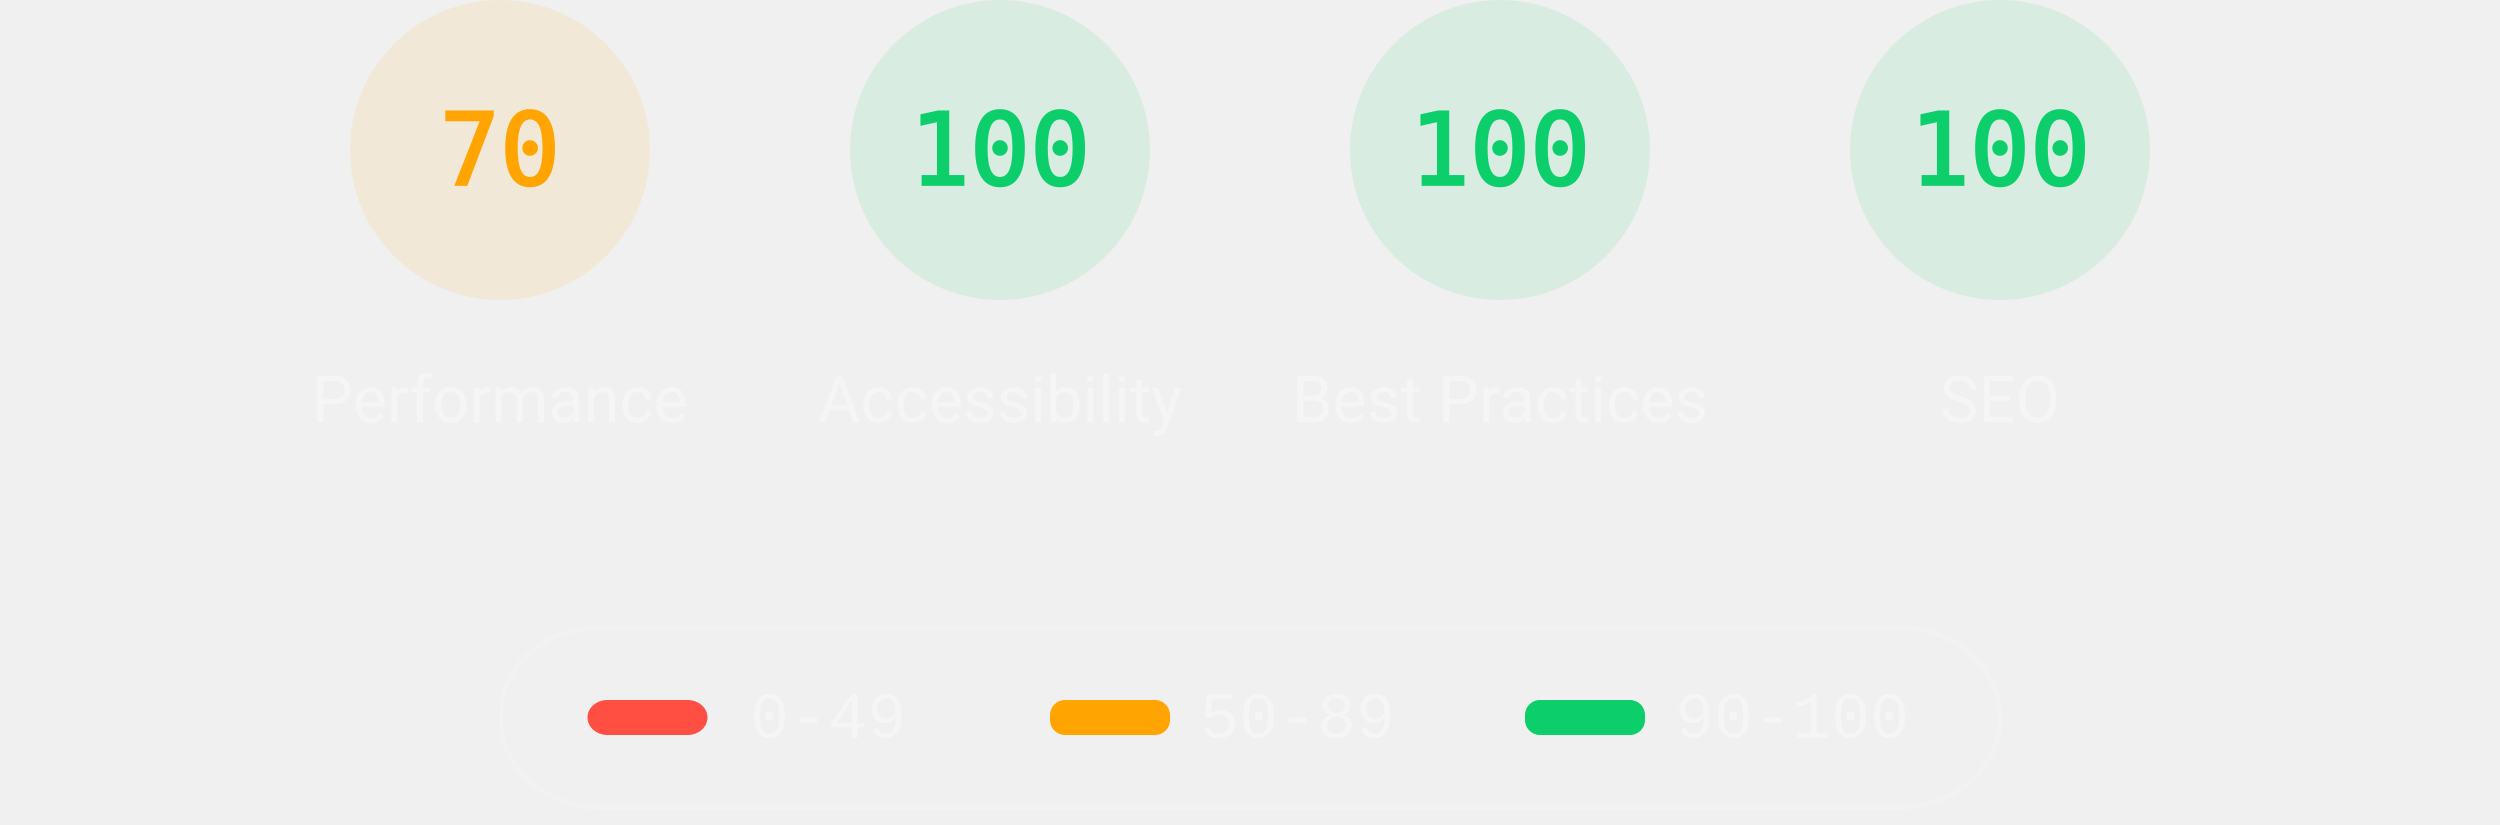
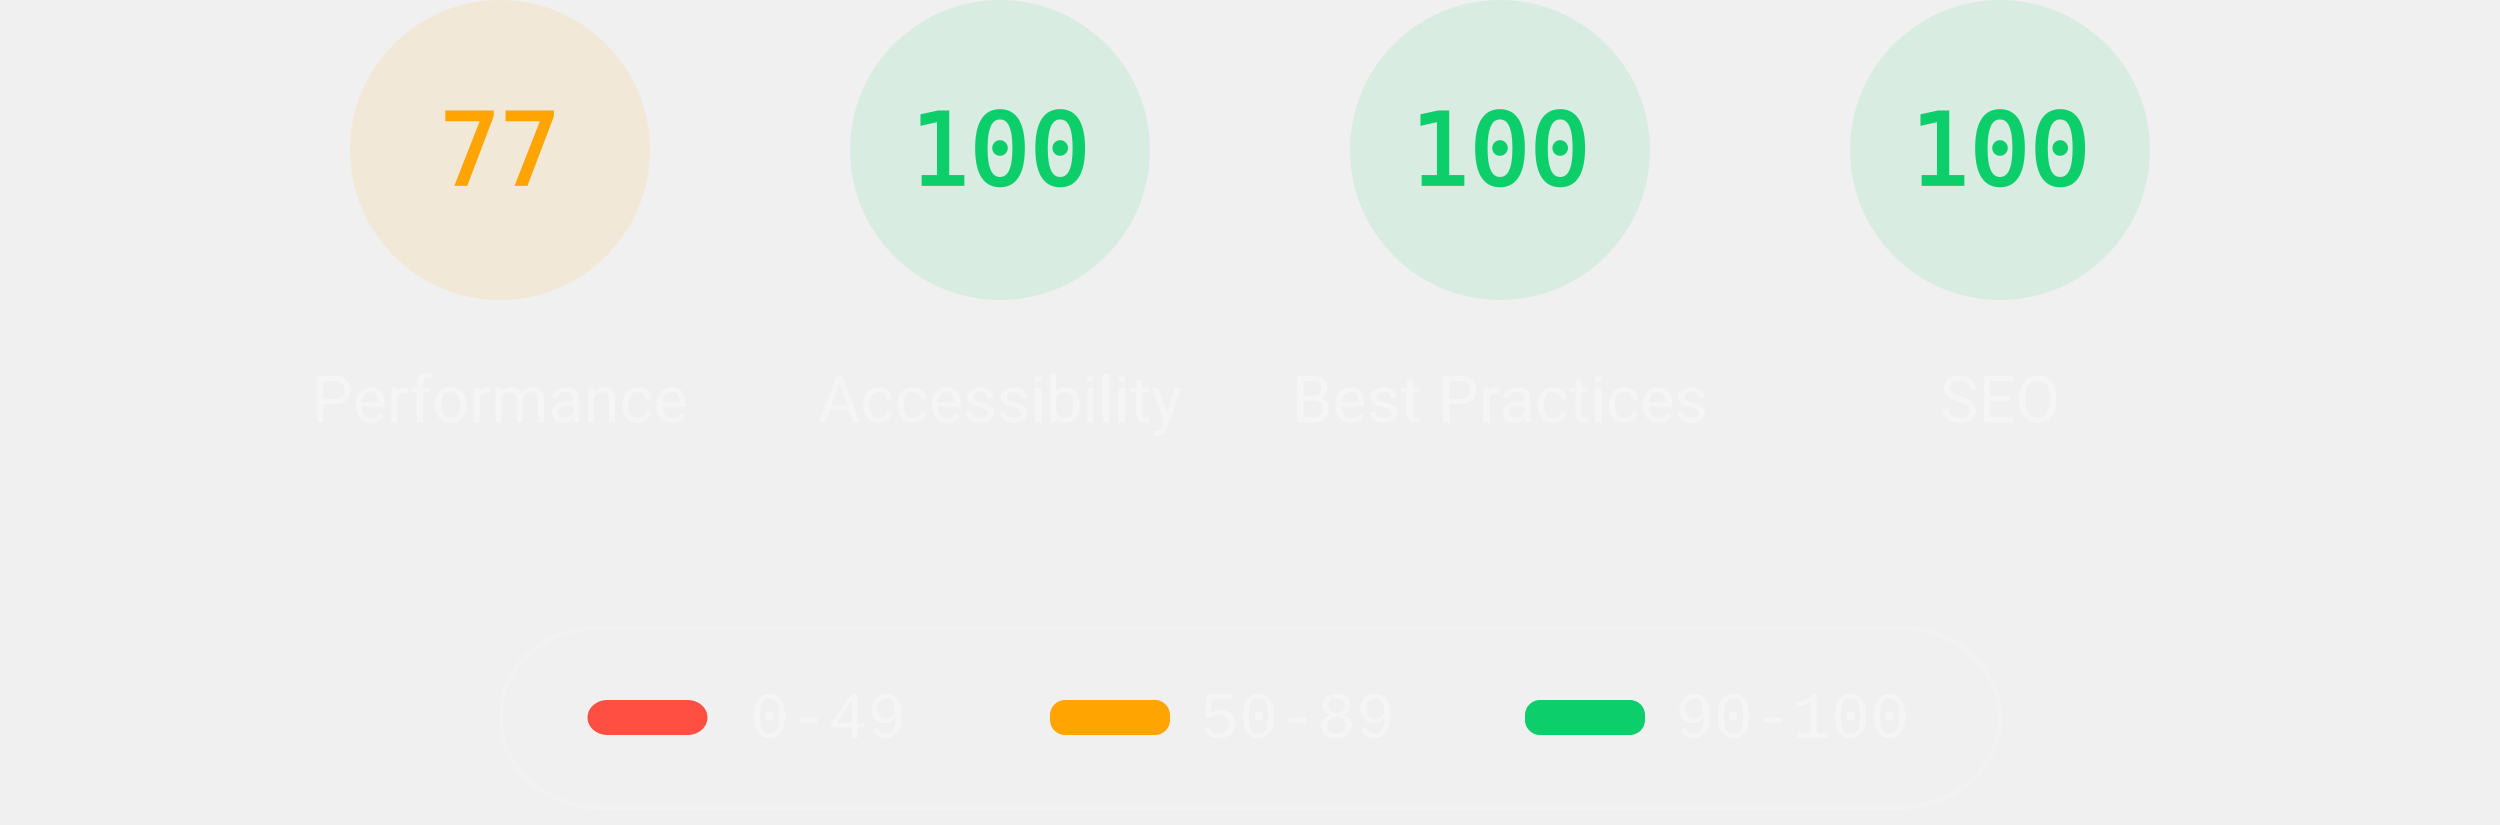
<svg xmlns="http://www.w3.org/2000/svg" class="theme--dark" fill="none" width="1000" height="330">
  <style>
			.gauge-base {
				opacity: 0.1
			}

			.gauge-arc {
				fill: none;
				animation-delay: 250ms;
				stroke-linecap: round;
				transform: rotate(-90deg);
				transform-origin: 100px 60px;
				animation: load-gauge 1s ease forwards
			}

			.guage-text {
				font-size: 40px;
				font-family: monospace;
				text-align: center
			}

			.guage-red {
				color: #ff4e42;
				fill: #ff4e42;
				stroke: #ff4e42
			}
			.guage-orange {
				color: #ffa400;
				fill: #ffa400;
				stroke: #ffa400
			}
			.guage-green {
				color: #0cce6b;
				fill: #0cce6b;
				stroke: #0cce6b
			}
			.theme--agnostic .guage-undefined {
				color: #5c5c5c;
				fill: #5c5c5c;
				stroke: #5c5c5c
			}
			.theme--light .guage-undefined {
				color: #1e1e1e;
				fill: #1e1e1e;
				stroke: #1e1e1e
			}
			.theme--dark .guage-undefined {
				color: #f5f5f5;
				fill: #f5f5f5;
				stroke: #f5f5f5
			}

			.guage-title {
				stroke: none;
				font-size: 26px;
				line-height: 26px;
				font-family: Roboto, Halvetica, Arial, sans-serif
			}
			.metric.guage-title {
				font-family: 'Courier New', Courier, monospace
			}
			.theme--agnostic .guage-title {
				color: #737373;
				fill: #737373
			}
			.theme--light .guage-title {
				color: #212121;
				fill: #212121
			}
			.theme--dark .guage-title {
				color: #f5f5f5;
				fill: #f5f5f5
			}

			@keyframes load-gauge {
				from {
					stroke-dasharray: 0 352.858
				}
			}
			.lh-gauge--pwa__disc {
				fill: #e0e0e0
			}
			.lh-gauge--pwa__logo {
				position: relative;
				fill: #b0b0b0
			}
			.lh-gauge--pwa__invisible {
				display: none
			}
			.lh-gauge--pwa__visible {
				display: inline
			}
			.guage-invisible {
				display: none
			}
			.lh-gauge--pwa__logo--primary-color {
				fill: #304ffe
			}
			.theme--agnostic .lh-gauge--pwa__logo--secondary-color {
				fill: #787878
			}
			.theme--light .lh-gauge--pwa__logo--secondary-color {
				fill: #3d3d3d
			}
			.theme--dark .lh-gauge--pwa__logo--secondary-color {
				fill: #d8b6b6
			}
			.theme--light #svg_2 {
				stroke: #00000022
			}
			.theme--agnostic #svg_2 {
				stroke: #616161
			}
			.theme--light #svg_2 {
				stroke: #00000022
			}
			.theme--dark #svg_2 {
				stroke: #f5f5f566
			}
		</style>
  <svg class="guage-div guage-perf guage-orange" viewBox="0 0 200 200" width="200" height="200" x="100" y="0">
    <circle class="gauge-base" r="56" cx="100" cy="60" stroke-width="8" />
-     <circle class="gauge-arc guage-arc-1" r="56" cx="100" cy="60" stroke-width="8" style="stroke-dasharray: 246.301, 351.858;" />
-     <text class="guage-text" x="100px" y="60px" alignment-baseline="central" dominant-baseline="central" text-anchor="middle">70</text>
+     <circle class="gauge-arc guage-arc-1" r="56" cx="100" cy="60" stroke-width="8" style="stroke-dasharray: 270.931, 351.858;" />
+     <text class="guage-text" x="100px" y="60px" alignment-baseline="central" dominant-baseline="central" text-anchor="middle">77</text>
    <text class="guage-title" x="100px" y="160px" alignment-baseline="central" dominant-baseline="central" text-anchor="middle">Performance</text>
  </svg>
  <svg class="guage-div guage-acc guage-green" viewBox="0 0 200 200" width="200" height="200" x="300" y="0">
    <circle class="gauge-base" r="56" cx="100" cy="60" stroke-width="8" />
    <circle class="gauge-arc guage-arc-2" r="56" cx="100" cy="60" stroke-width="8" style="stroke-dasharray: 351.858, 351.858;" />
    <text class="guage-text" x="100px" y="60px" alignment-baseline="central" dominant-baseline="central" text-anchor="middle">100</text>
    <text class="guage-title" x="100px" y="160px" alignment-baseline="central" dominant-baseline="central" text-anchor="middle">Accessibility</text>
  </svg>
  <svg class="guage-div guage-best guage-green" viewBox="0 0 200 200" width="200" height="200" x="500" y="0">
    <circle class="gauge-base" r="56" cx="100" cy="60" stroke-width="8" />
    <circle class="gauge-arc guage-arc-3" r="56" cx="100" cy="60" stroke-width="8" style="stroke-dasharray: 351.858, 351.858;" />
    <text class="guage-text" x="100px" y="60px" alignment-baseline="central" dominant-baseline="central" text-anchor="middle">100</text>
    <text class="guage-title" x="100px" y="160px" alignment-baseline="central" dominant-baseline="central" text-anchor="middle">Best Practices</text>
  </svg>
  <svg class="guage-div guage-seo guage-green" viewBox="0 0 200 200" width="200" height="200" x="700" y="0">
    <circle class="gauge-base" r="56" cx="100" cy="60" stroke-width="8" />
    <circle class="gauge-arc guage-arc-4" r="56" cx="100" cy="60" stroke-width="8" style="stroke-dasharray: 351.858, 351.858;" />
    <text class="guage-text" x="100px" y="60px" alignment-baseline="central" dominant-baseline="central" text-anchor="middle">100</text>
    <text class="guage-title" x="100px" y="160px" alignment-baseline="central" dominant-baseline="central" text-anchor="middle">SEO</text>
  </svg>
  <svg class="guage-div guage-pwa guage-invisible" viewBox="0 0 200 200" width="200" height="200" x="900" y="0">
    <svg viewBox="0 0 60 60" width="112" height="112" x="44" y="4">
      <defs>
        <linearGradient id="lh-gauge--pwa__check-circle__gradient-0" x1="50%" y1="0%" x2="50%" y2="100%">
          <stop stop-color="#00C852" offset="0%" />
          <stop stop-color="#009688" offset="100%" />
        </linearGradient>
        <linearGradient id="lh-gauge--pwa__installable__shadow-gradient-0" x1="76.056%" x2="24.111%" y1="82.995%" y2="24.735%">
          <stop stop-color="#A5D6A7" offset="0%" />
          <stop stop-color="#80CBC4" offset="100%" />
        </linearGradient>
        <linearGradient id="lh-gauge--pwa__fast-reliable__shadow-gradient-0" x1="76.056%" y1="82.995%" x2="25.678%" y2="26.493%">
          <stop stop-color="#64B5F6" offset="0%" />
          <stop stop-color="#2979FF" offset="100%" />
        </linearGradient>
        <g id="lh-gauge--pwa__fast-reliable-badge-0">
          <circle fill="#FFFFFF" cx="10" cy="10" r="10" />
          <path fill="#304FFE" d="M10 3.58l5.25 2.34v3.5c0 3.23-2.24 6.26-5.25 7-3.01-.74-5.25-3.77-5.25-7v-3.5L10 3.58zm-.47 10.74l2.76-4.83.03-.07c.04-.08 0-.24-.22-.24h-1.64l.47-3.26h-.47l-2.7 4.77c-.02.01.05-.1-.04.05-.09.16-.1.31.18.31h1.63l-.47 3.27h.47z" />
        </g>
        <g id="lh-gauge--pwa__installable-badge-0">
          <circle fill="#FFFFFF" cx="10" cy="10" r="10" />
          <path fill="#009688" d="M10 4.167A5.835 5.835 0 0 0 4.167 10 5.835 5.835 0 0 0 10 15.833 5.835 5.835 0 0 0 15.833 10 5.835 5.835 0 0 0 10 4.167zm2.917 6.416h-2.334v2.334H9.417v-2.334H7.083V9.417h2.334V7.083h1.166v2.334h2.334v1.166z" />
        </g>
      </defs>
      <g stroke="none" fill-rule="nonzero">
        <circle class="lh-gauge--pwa__disc" cx="30" cy="30" r="30" />
        <g class="lh-gauge--pwa__logo">
          <path d="M35.66 19.39l.7-1.75h2L37.4 15 38.6 12l3.4 9h-2.51l-.58-1.61z" />
          <path d="M33.52 21l3.65-9h-2.42l-2.5 5.82L30.5 12h-1.86l-1.9 5.82-1.35-2.65-1.21 3.72L25.4 21h2.38l1.72-5.2 1.64 5.2z" />
          <path fill-rule="nonzero" d="M20.3 17.91h1.48c.45 0 .85-.05 1.2-.15l.39-1.18 1.07-3.3a2.64 2.64 0 0 0-.28-.37c-.55-.6-1.36-.91-2.42-.91H18v9h2.3V17.9zm1.96-3.84c.22.22.33.5.33.87 0 .36-.1.65-.29.87-.2.23-.59.35-1.15.35h-.86v-2.41h.87c.52 0 .89.1 1.1.32z" />
        </g>
        <rect class="lh-gauge--pwa__component lh-gauge--pwa__na-line lh-gauge--pwa__invisible" fill="#FFFFFF" x="20" y="32" width="20" height="4" rx="2" />
        <g class="lh-gauge--pwa__component lh-gauge--pwa__fast-reliable-badge lh-gauge--pwa__invisible" transform="translate(20, 29)">
          <path fill="url(#lh-gauge--pwa__fast-reliable__shadow-gradient-0)" d="M33.63 19.49A30 30 0 0 1 16.2 30.36L3 17.14 17.14 3l16.49 16.49z" />
          <use href="#lh-gauge--pwa__fast-reliable-badge-0" />
        </g>
        <g class="lh-gauge--pwa__component lh-gauge--pwa__installable-badge lh-gauge--pwa__invisible" transform="translate(20, 29)">
          <path fill="url(#lh-gauge--pwa__installable__shadow-gradient-0)" d="M33.629 19.487c-4.272 5.453-10.391 9.39-17.415 10.869L3 17.142 17.142 3 33.63 19.487z" />
          <use href="#lh-gauge--pwa__installable-badge-0" />
        </g>
        <g class="lh-gauge--pwa__component lh-gauge--pwa__fast-reliable-installable-badges lh-gauge--pwa__invisible">
          <g transform="translate(8, 29)">
            <path fill="url(#lh-gauge--pwa__fast-reliable__shadow-gradient-0)" d="M16.321 30.463L3 17.143 17.142 3l22.365 22.365A29.864 29.864 0 0 1 22 31c-1.942 0-3.84-.184-5.679-.537z" />
            <use href="#lh-gauge--pwa__fast-reliable-badge-0" />
          </g>
          <g transform="translate(32, 29)">
            <path fill="url(#lh-gauge--pwa__installable__shadow-gradient-0)" d="M25.982 11.84a30.107 30.107 0 0 1-13.08 15.203L3 17.143 17.142 3l8.84 8.84z" />
            <use href="#lh-gauge--pwa__installable-badge-0" />
          </g>
        </g>
        <g class="lh-gauge--pwa__component lh-gauge--pwa__check-circle lh-gauge--pwa__invisible" transform="translate(18, 28)">
          <circle fill="#FFFFFF" cx="12" cy="12" r="12" />
          <path fill="url(#lh-gauge--pwa__check-circle__gradient-0)" d="M12 2a10 10 0 1 0 0 20 10 10 0 0 0 0-20zm-2 15l-5-5 1.41-1.41L10 14.17l7.59-7.59L19 8l-9 9z" />
        </g>
      </g>
    </svg>
    <text class="guage-title" y="160px" alignment-baseline="central" dominant-baseline="central" text-anchor="middle">
      <tspan x="100px" dy="-6px">Progressive</tspan>
      <tspan x="100px" dy="30px">Web App</tspan>
    </text>
  </svg>
  <svg width="604" height="76" x="200" y="250">
    <g>
      <rect fill="none" id="canvas_background" height="80" width="604" y="-1" x="-1" />
      <g display="none" overflow="visible" y="0" x="0" height="100%" width="100%" id="canvasGrid">
        <rect fill="url(#gridpattern)" stroke-width="0" y="0" x="0" height="100%" width="100%" />
      </g>
    </g>
    <g>
      <rect fill-opacity="0" stroke-width="2" rx="40" id="svg_2" height="72" width="600" y="1" x="0" fill="#000000" />
      <rect stroke="#000" rx="8" id="svg_3" height="14" width="48" y="30" x="35" stroke-opacity="null" stroke-width="0" fill="#ff4e42" />
      <rect stroke="#000" rx="6" id="svg_4" height="14" width="48" y="30" x="220" stroke-opacity="null" stroke-width="0" fill="#ffa400" />
      <rect stroke="#000" rx="6" id="svg_5" height="14" width="48" y="30" x="410" stroke-opacity="null" stroke-width="0" fill="#0cce6b" />
      <text class="metric guage-title" xml:space="preserve" text-anchor="start" font-size="26" id="svg_6" y="45" x="100" stroke-opacity="null" stroke-width="0" stroke="#000">0-49</text>
      <text class="metric guage-title" xml:space="preserve" text-anchor="start" font-size="26" id="svg_7" y="45" x="280" stroke-opacity="null" stroke-width="0" stroke="#000">50-89</text>
      <text class="metric guage-title" xml:space="preserve" text-anchor="start" font-size="26" id="svg_8" y="45" x="470" stroke-opacity="null" stroke-width="0" stroke="#000">90-100</text>
    </g>
  </svg>
</svg>
